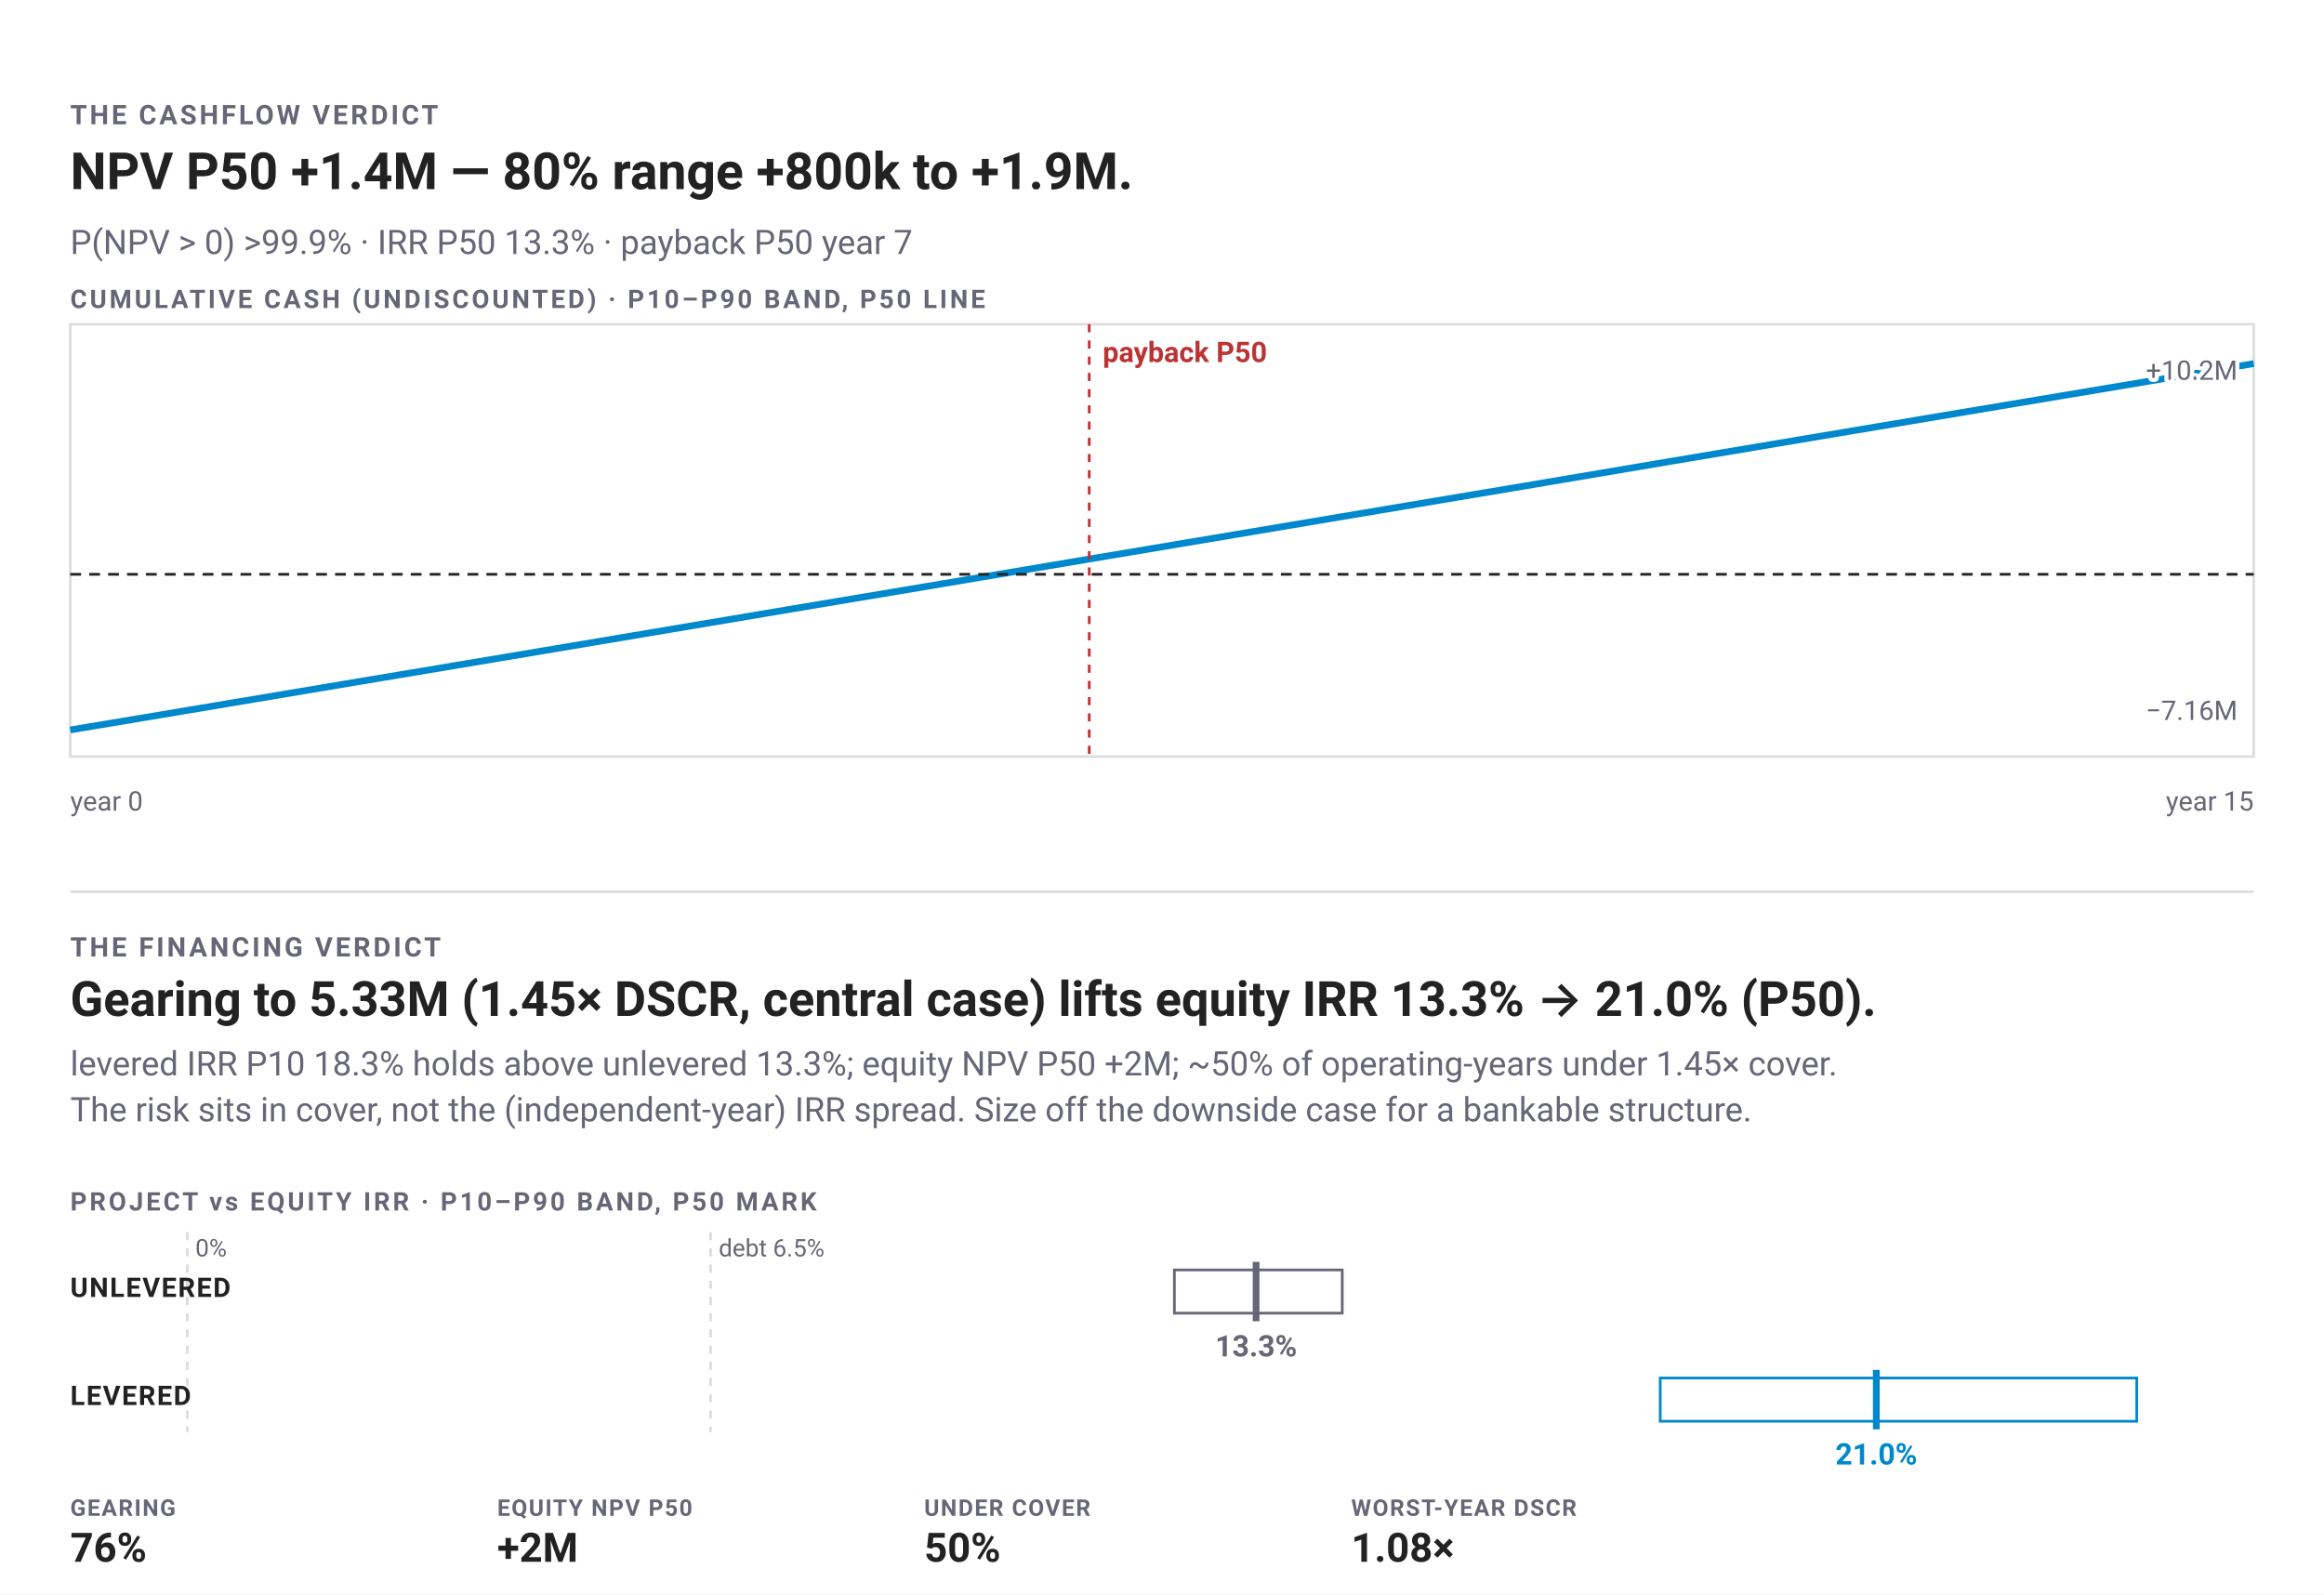
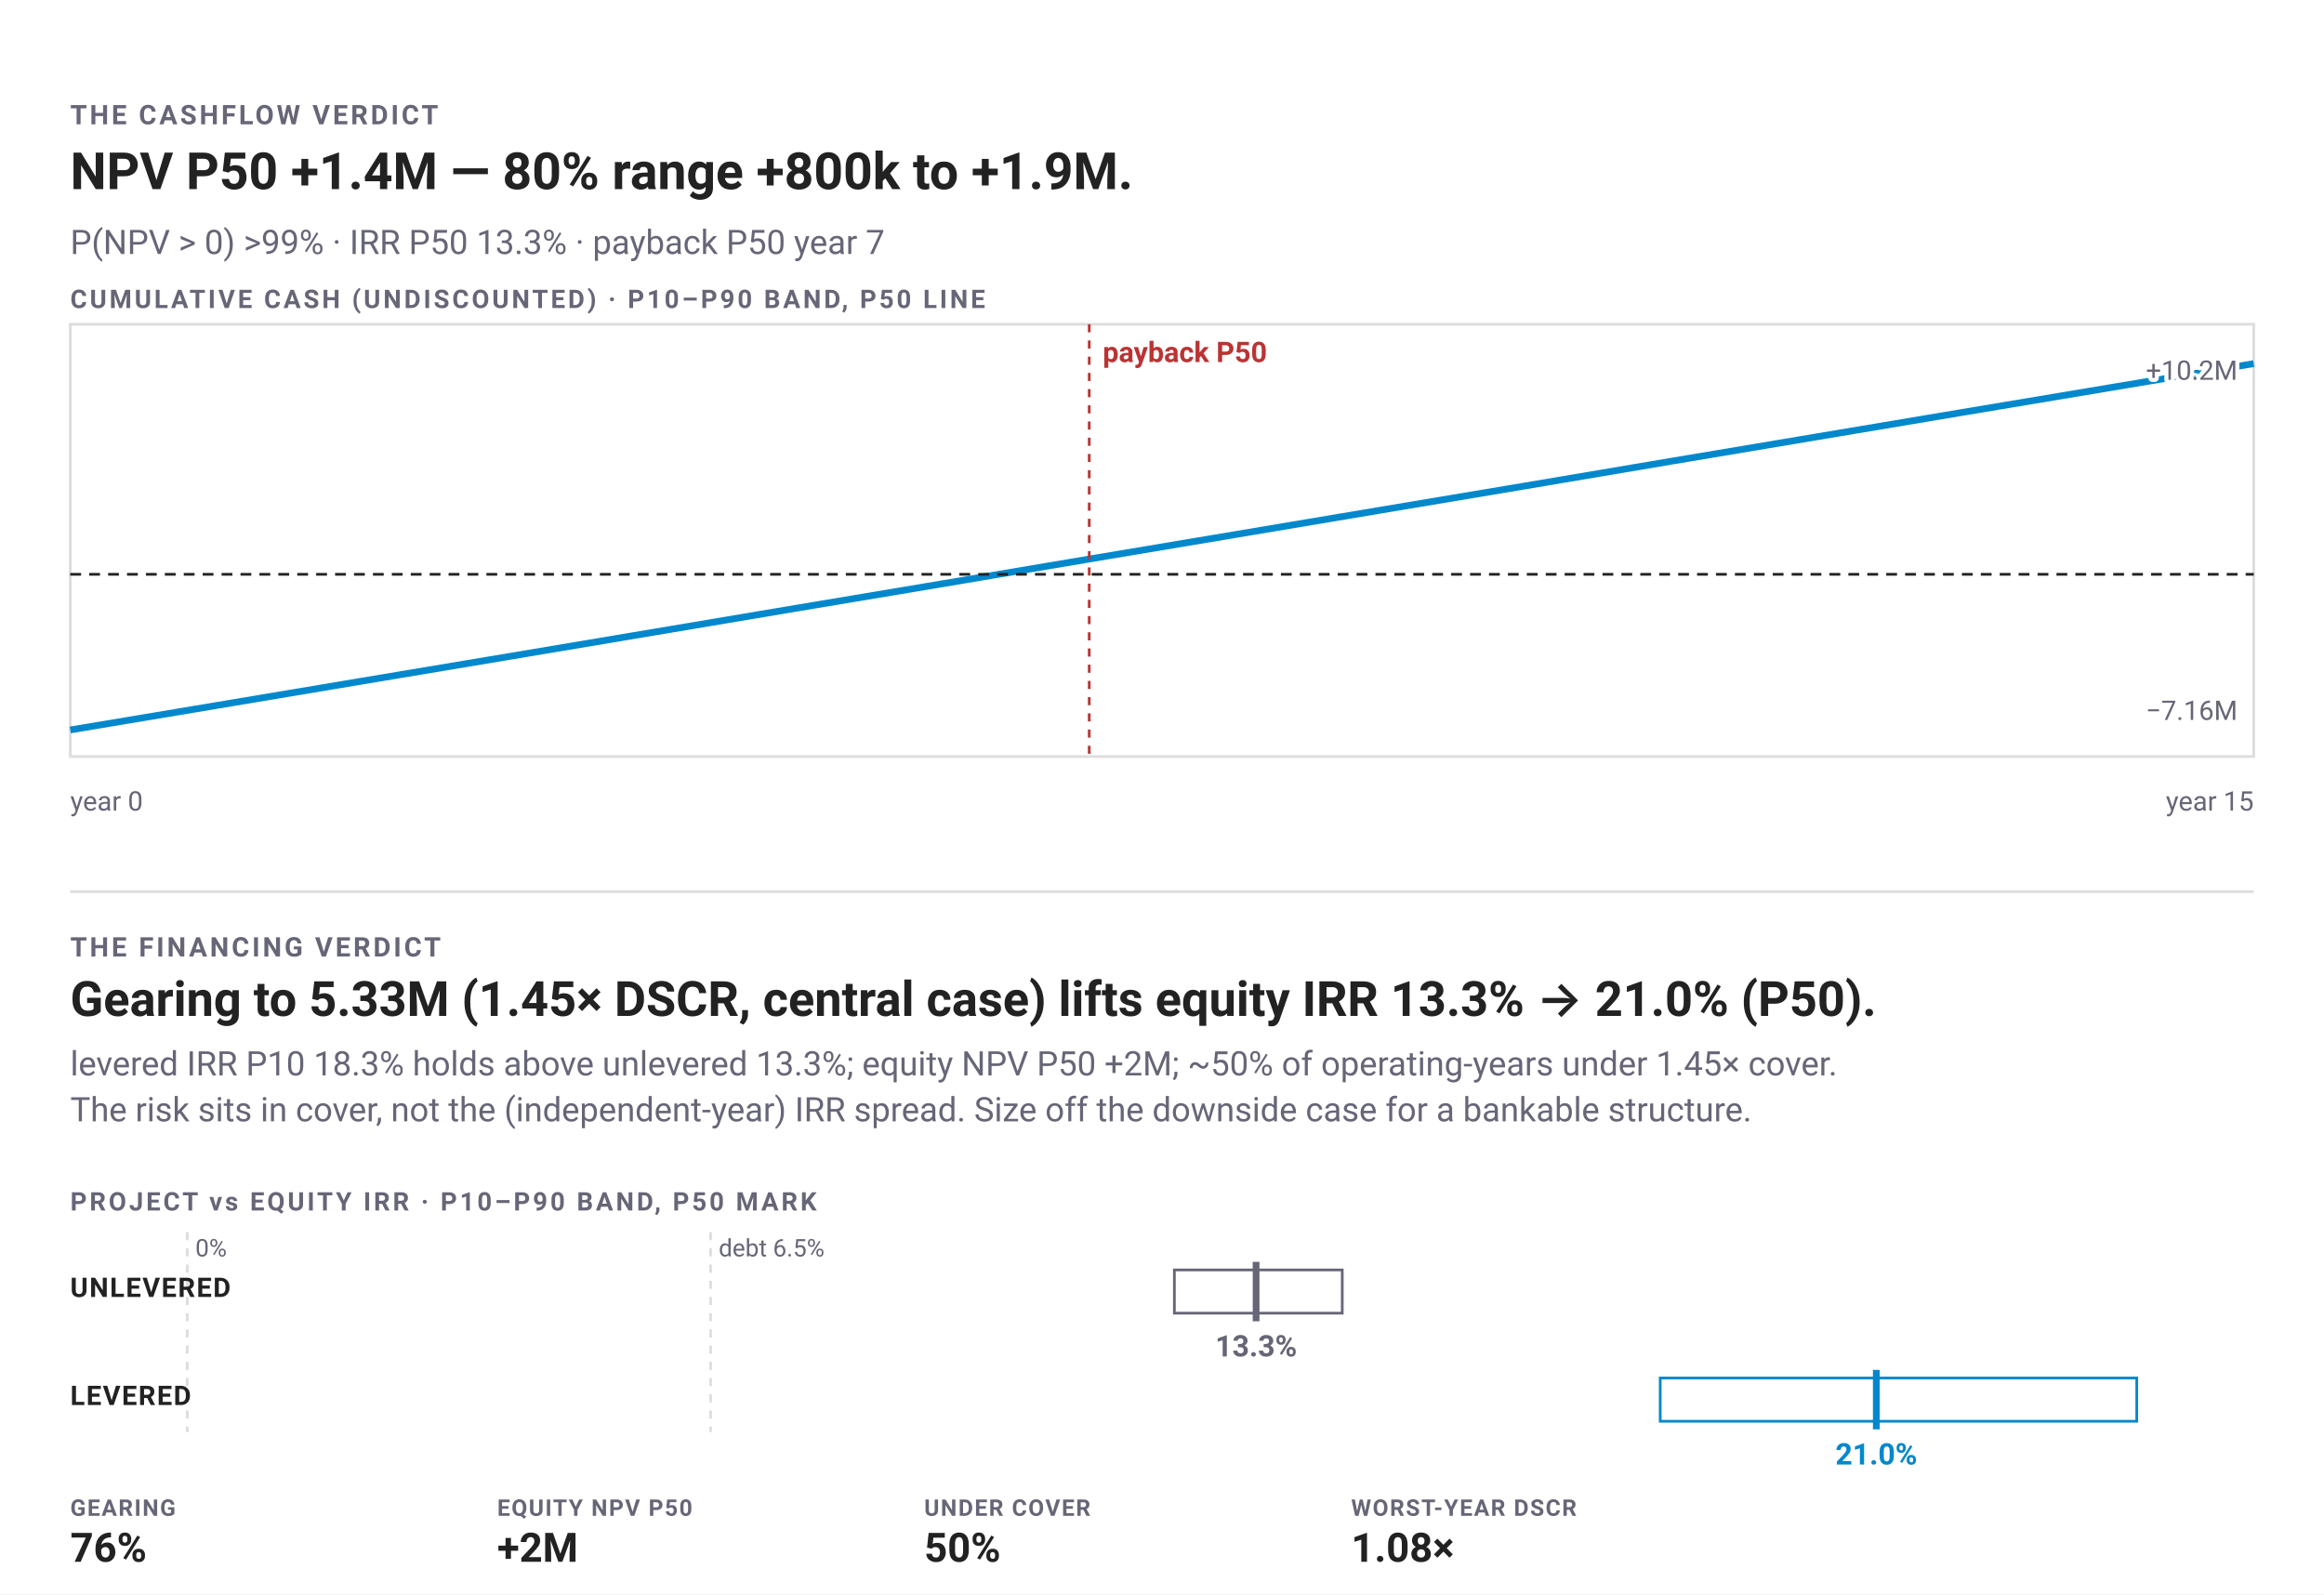
- <svg xmlns="http://www.w3.org/2000/svg" width="860" height="590" viewBox="0 0 860 590" font-family="-apple-system,BlinkMacSystemFont,'Segoe UI',Roboto,sans-serif" role="img" aria-label="NPV P50 +1.4M — 80% range +800k to +1.9M. P(NPV &gt; 0) &gt;99.9% · IRR P50 13.3% · payback P50 year 7 Gearing to 5.33M (1.45× DSCR, central case) lifts equity IRR 13.3% → 21.0% (P50).">
+ <svg xmlns="http://www.w3.org/2000/svg" width="860" height="590" viewBox="0 0 860 590" font-family="-apple-system,BlinkMacSystemFont,'Segoe UI',Roboto,sans-serif" role="img" aria-label="NPV P50 +1.4M — 80% range +800k to +1.9M. P(NPV &gt; 0) &gt;99% · IRR P50 13.3% · payback P50 year 7 Gearing to 5.33M (1.45× DSCR, central case) lifts equity IRR 13.3% → 21.0% (P50).">
  <rect width="860" height="590" fill="#fff" />
  <text x="26" y="46" font-size="10" font-weight="600" letter-spacing="1" fill="#667">THE CASHFLOW VERDICT</text>
  <text x="26" y="70" font-size="19" font-weight="600" fill="#222">NPV P50 +1.4M — 80% range +800k to +1.9M.</text>
-   <text x="26" y="94" font-size="12.5" fill="#667">P(NPV &gt; 0) &gt;99.9% · IRR P50 13.3% · payback P50 year 7</text>
+   <text x="26" y="94" font-size="12.5" fill="#667">P(NPV &gt; 0) &gt;99% · IRR P50 13.3% · payback P50 year 7</text>
  <rect x="26" y="120" width="808" height="160" fill="none" stroke="#ddd" />
  <polygon points="26,268.88 79.87,259.1 133.73,249.53 187.6,240.02 241.47,230.69 295.33,221.32 349.2,211.96 403.07,202.58 456.93,193.29 510.8,184.01 564.67,174.87 618.53,165.49 672.4,156.25 726.27,147.02 780.13,137.7 834,128.57 834,140.38 780.13,149.29 726.27,158.04 672.4,166.92 618.53,175.77 564.67,184.59 510.8,193.42 456.93,202.22 403.07,210.95 349.2,219.67 295.33,228.44 241.47,237.15 187.6,245.86 133.73,254.49 79.87,263.07 26,271.43" fill="none" />
  <polyline points="26,270.15 79.87,261.14 133.73,252.11 187.6,243.1 241.47,234.05 295.33,224.99 349.2,215.97 403.07,206.9 456.93,197.87 510.8,188.82 564.67,179.79 618.53,170.69 672.4,161.65 726.27,152.61 780.13,143.6 834,134.57" fill="none" stroke="#08c" stroke-width="2.5" />
  <line data-zero="" x1="26" y1="212.55" x2="834" y2="212.55" stroke="#222" stroke-width="1" stroke-dasharray="4 3" />
  <line data-event="" x1="403.07" y1="120" x2="403.07" y2="280" stroke="#b33" stroke-width="1" stroke-dasharray="3 3" />
  <text x="408.07" y="134" font-size="10.5" font-weight="600" fill="#b33">payback P50</text>
  <text x="26" y="300" font-size="10" fill="#667">year 0</text>
  <text x="834" y="300" font-size="10" text-anchor="end" fill="#667">year 15</text>
  <text x="26" y="114" font-size="9.5" font-weight="600" letter-spacing="1" fill="#667">CUMULATIVE CASH (UNDISCOUNTED) · P10–P90 BAND, P50 LINE</text>
  <text x="828" y="140.57" font-size="10" text-anchor="end" fill="#667" paint-order="stroke" stroke="#fff" stroke-width="3" stroke-linejoin="round">+10.2M</text>
  <text x="828" y="266.43" font-size="10" text-anchor="end" fill="#667" paint-order="stroke" stroke="#fff" stroke-width="3" stroke-linejoin="round">−7.16M</text>
  <line x1="26" y1="330" x2="834" y2="330" stroke="#ddd" />
  <text x="26" y="354" font-size="10" font-weight="600" letter-spacing="1" fill="#667">THE FINANCING VERDICT</text>
  <text x="26" y="376" font-size="18" font-weight="600" fill="#222">Gearing to 5.33M (1.45× DSCR, central case) lifts equity IRR 13.3% → 21.0% (P50).</text>
  <text x="26" y="398" font-size="12.5" fill="#667">levered IRR P10 18.3% holds above unlevered 13.3%; equity NPV P50 +2M; ~50% of operating-years under 1.45× cover.</text>
  <text x="26" y="415" font-size="12.5" fill="#667">The risk sits in cover, not the (independent-year) IRR spread. Size off the downside case for a bankable structure.</text>
  <text x="26" y="448" font-size="9.5" font-weight="600" letter-spacing="1" fill="#667">PROJECT vs EQUITY IRR · P10–P90 BAND, P50 MARK</text>
  <line x1="69.29" y1="456" x2="69.29" y2="530" stroke="#ddd" stroke-dasharray="3 3" />
  <text x="72.29" y="465" font-size="9" fill="#667">0%</text>
  <line x1="262.94" y1="456" x2="262.94" y2="530" stroke="#ddd" stroke-dasharray="3 3" />
  <text x="265.94" y="465" font-size="9" fill="#667">debt 6.5%</text>
  <text x="26" y="480" font-size="10" font-weight="600" letter-spacing="0.5" fill="#222">UNLEVERED</text>
  <rect x="434.58" y="470" width="62.12" height="16" rx="0" fill="none" stroke="#667" />
  <line x1="464.82" y1="467" x2="464.82" y2="489" stroke="#667" stroke-width="2.5" />
  <text x="464.82" y="502" font-size="11" font-weight="600" text-anchor="middle" fill="#667">13.3%</text>
  <text x="26" y="520" font-size="10" font-weight="600" letter-spacing="0.5" fill="#222">LEVERED</text>
  <rect x="614.37" y="510" width="176.34" height="16" rx="0" fill="none" stroke="#08c" />
  <line x1="694.33" y1="507" x2="694.33" y2="529" stroke="#08c" stroke-width="2.5" />
  <text x="694.33" y="542" font-size="11" font-weight="600" text-anchor="middle" fill="#08c">21.0%</text>
  <text x="26" y="561" font-size="8.5" font-weight="600" letter-spacing="0.5" fill="#667">GEARING</text>
  <text x="26" y="578" font-size="15" font-weight="600" fill="#222">76%</text>
  <text x="184" y="561" font-size="8.5" font-weight="600" letter-spacing="0.5" fill="#667">EQUITY NPV P50</text>
  <text x="184" y="578" font-size="15" font-weight="600" fill="#222">+2M</text>
  <text x="342" y="561" font-size="8.5" font-weight="600" letter-spacing="0.5" fill="#667">UNDER COVER</text>
  <text x="342" y="578" font-size="15" font-weight="600" fill="#222">50%</text>
  <text x="500" y="561" font-size="8.5" font-weight="600" letter-spacing="0.5" fill="#667">WORST-YEAR DSCR</text>
  <text x="500" y="578" font-size="15" font-weight="600" fill="#222">1.08×</text>
</svg>
